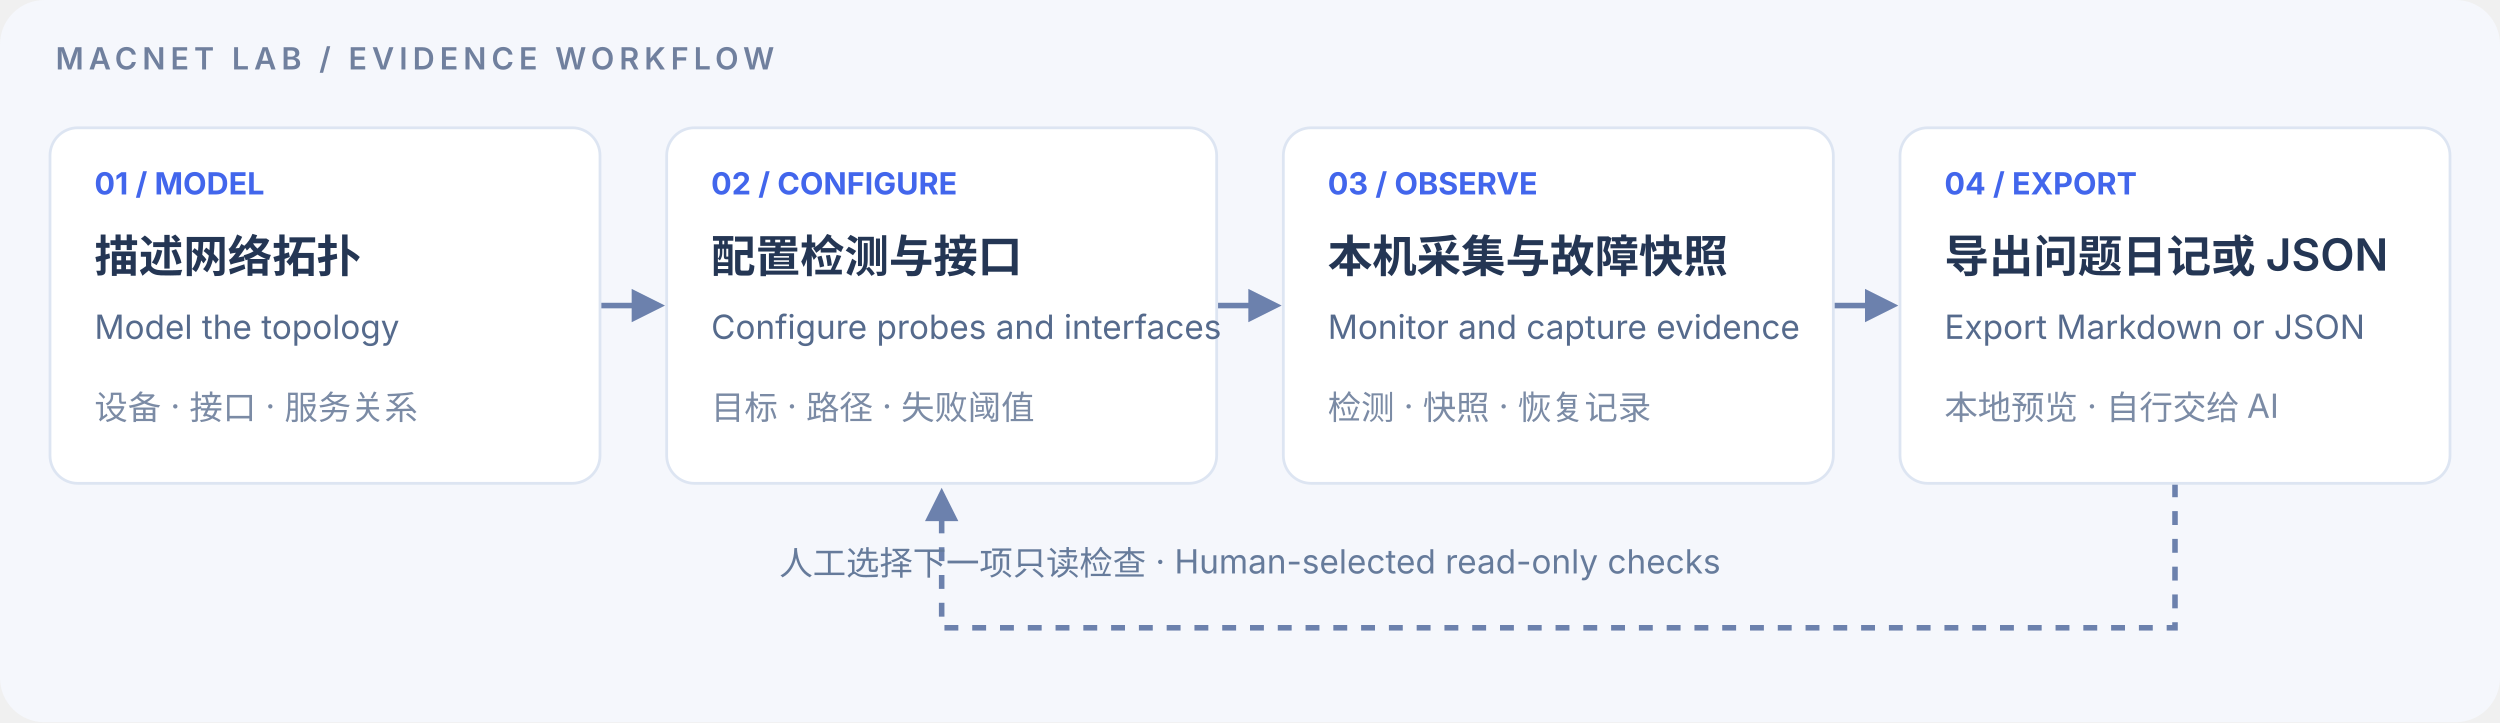
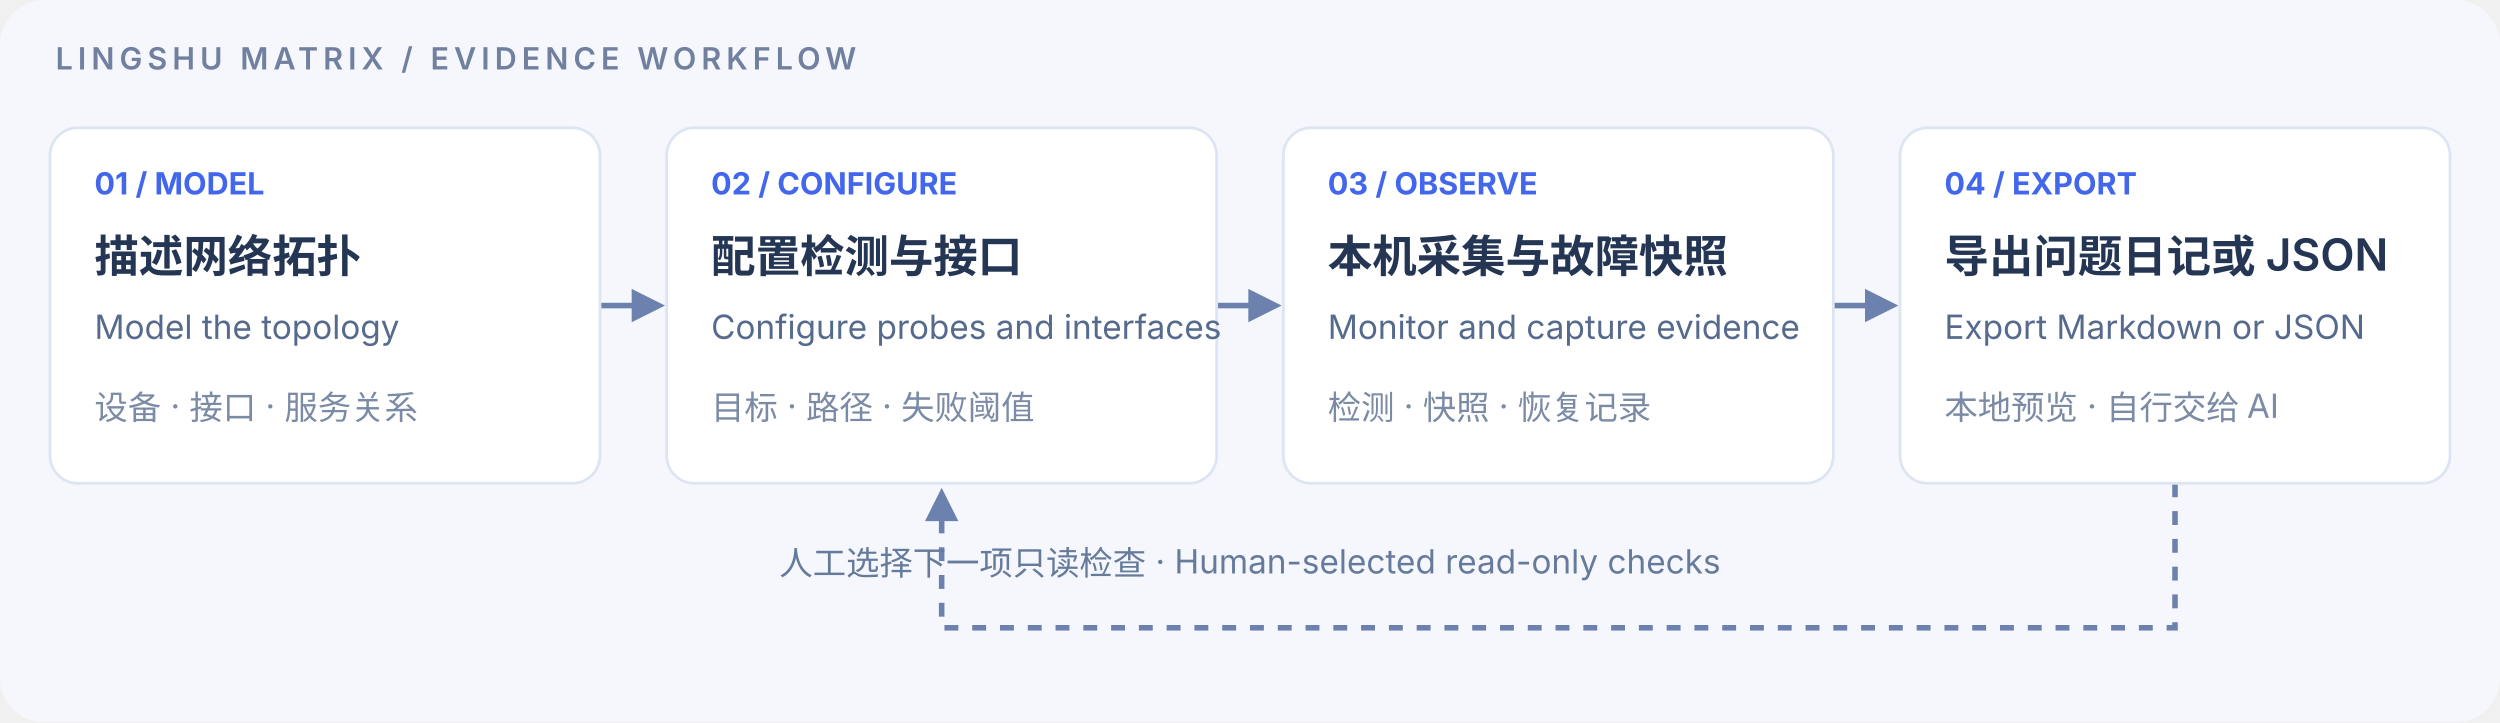
<svg xmlns="http://www.w3.org/2000/svg" viewBox="0 0 900 260" role="img" aria-labelledby="title description">
  <defs>
    <marker id="arrow" viewBox="0 0 10 10" refX="8" refY="5" markerWidth="6" markerHeight="6" orient="auto-start-reverse">
      <path d="M 0 0 L 10 5 L 0 10 Z" fill="#6c81ad" />
    </marker>
  </defs>
  <rect width="900" height="260" rx="16" fill="#f5f7fc" />
  <g font-family="-apple-system, BlinkMacSystemFont, 'Segoe UI', sans-serif">
-     <text x="20" y="25" font-size="11" font-weight="600" letter-spacing="1.8" fill="#70809e">MACNET LAB / EVIDENCE WORKFLOW</text>
+     <text x="20" y="25" font-size="11" font-weight="600" letter-spacing="1.8" fill="#70809e">LINGSHU MATRIX / EVIDENCE WORKFLOW</text>
    <g fill="none" stroke="#6c81ad" stroke-width="2" marker-end="url(#arrow)">
      <path d="M216 110 H237" />
      <path d="M438 110 H459" />
      <path d="M660 110 H681" />
      <path d="M783 174 V226 H339 V178" stroke-dasharray="5 5" />
    </g>
    <g fill="#fff" stroke="#dde5f2">
      <rect x="18" y="46" width="198" height="128" rx="10" />
      <rect x="240" y="46" width="198" height="128" rx="10" />
      <rect x="462" y="46" width="198" height="128" rx="10" />
      <rect x="684" y="46" width="198" height="128" rx="10" />
    </g>
    <g fill="#4266ec" font-size="11" font-weight="700">
      <text x="34" y="70">01 / MODEL</text>
      <text x="256" y="70">02 / CONFIGURE</text>
      <text x="478" y="70">03 / OBSERVE</text>
      <text x="700" y="70">04 / EXPORT</text>
    </g>
    <g fill="#243654" font-size="16" font-weight="600">
      <text x="34" y="98">描述网络拓扑</text>
      <text x="256" y="98">配置检测与接口</text>
      <text x="478" y="98">本机采集与故障快照</text>
      <text x="700" y="98">导出问题日记或 JSON</text>
    </g>
    <g fill="#556a8c" font-size="12">
      <text x="34" y="122">Model the topology</text>
      <text x="256" y="122">Configure probes and interfaces</text>
      <text x="478" y="122">Monitor and capture evidence</text>
      <text x="700" y="122">Export Markdown or JSON</text>
    </g>
    <g fill="#7b8ba5" font-size="12">
      <text x="34" y="151">设备 · 接口 · 服务关系</text>
      <text x="256" y="151">目标 · 路径 · 失败阈值</text>
      <text x="478" y="151">检测 · 快照 · 恢复记录</text>
      <text x="700" y="151">本地预览 · 自行交给 AI</text>
    </g>
    <text x="450" y="207" text-anchor="middle" fill="#667b9b" font-size="12">人工选择下一项只读检查 · Human-selected read-only checks</text>
  </g>
</svg>
